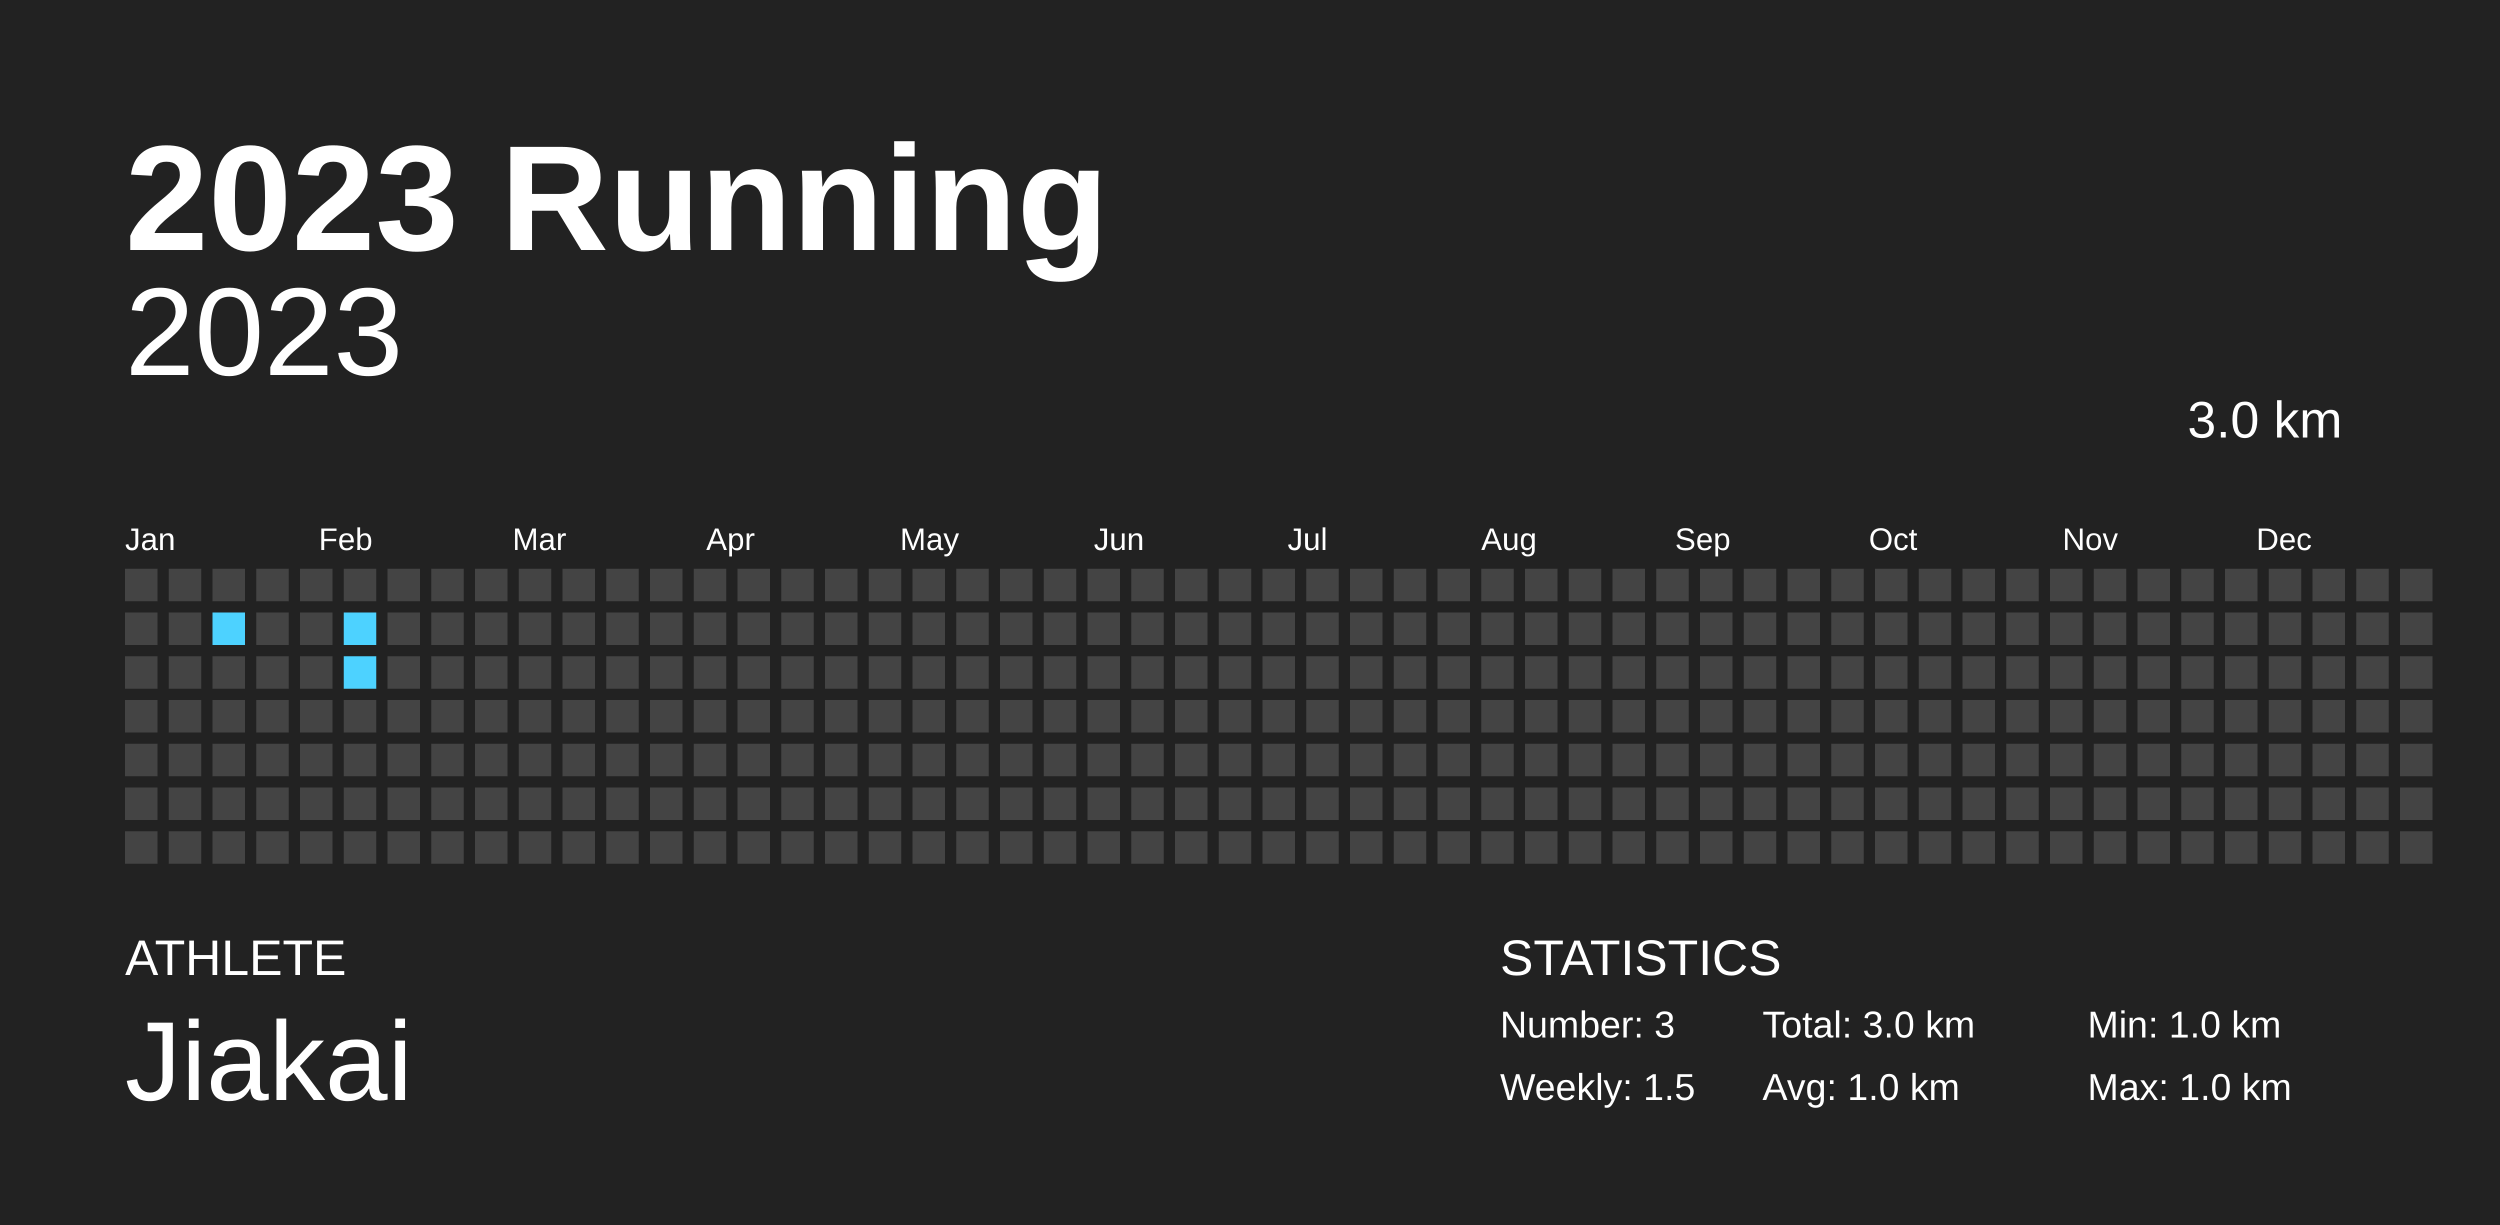
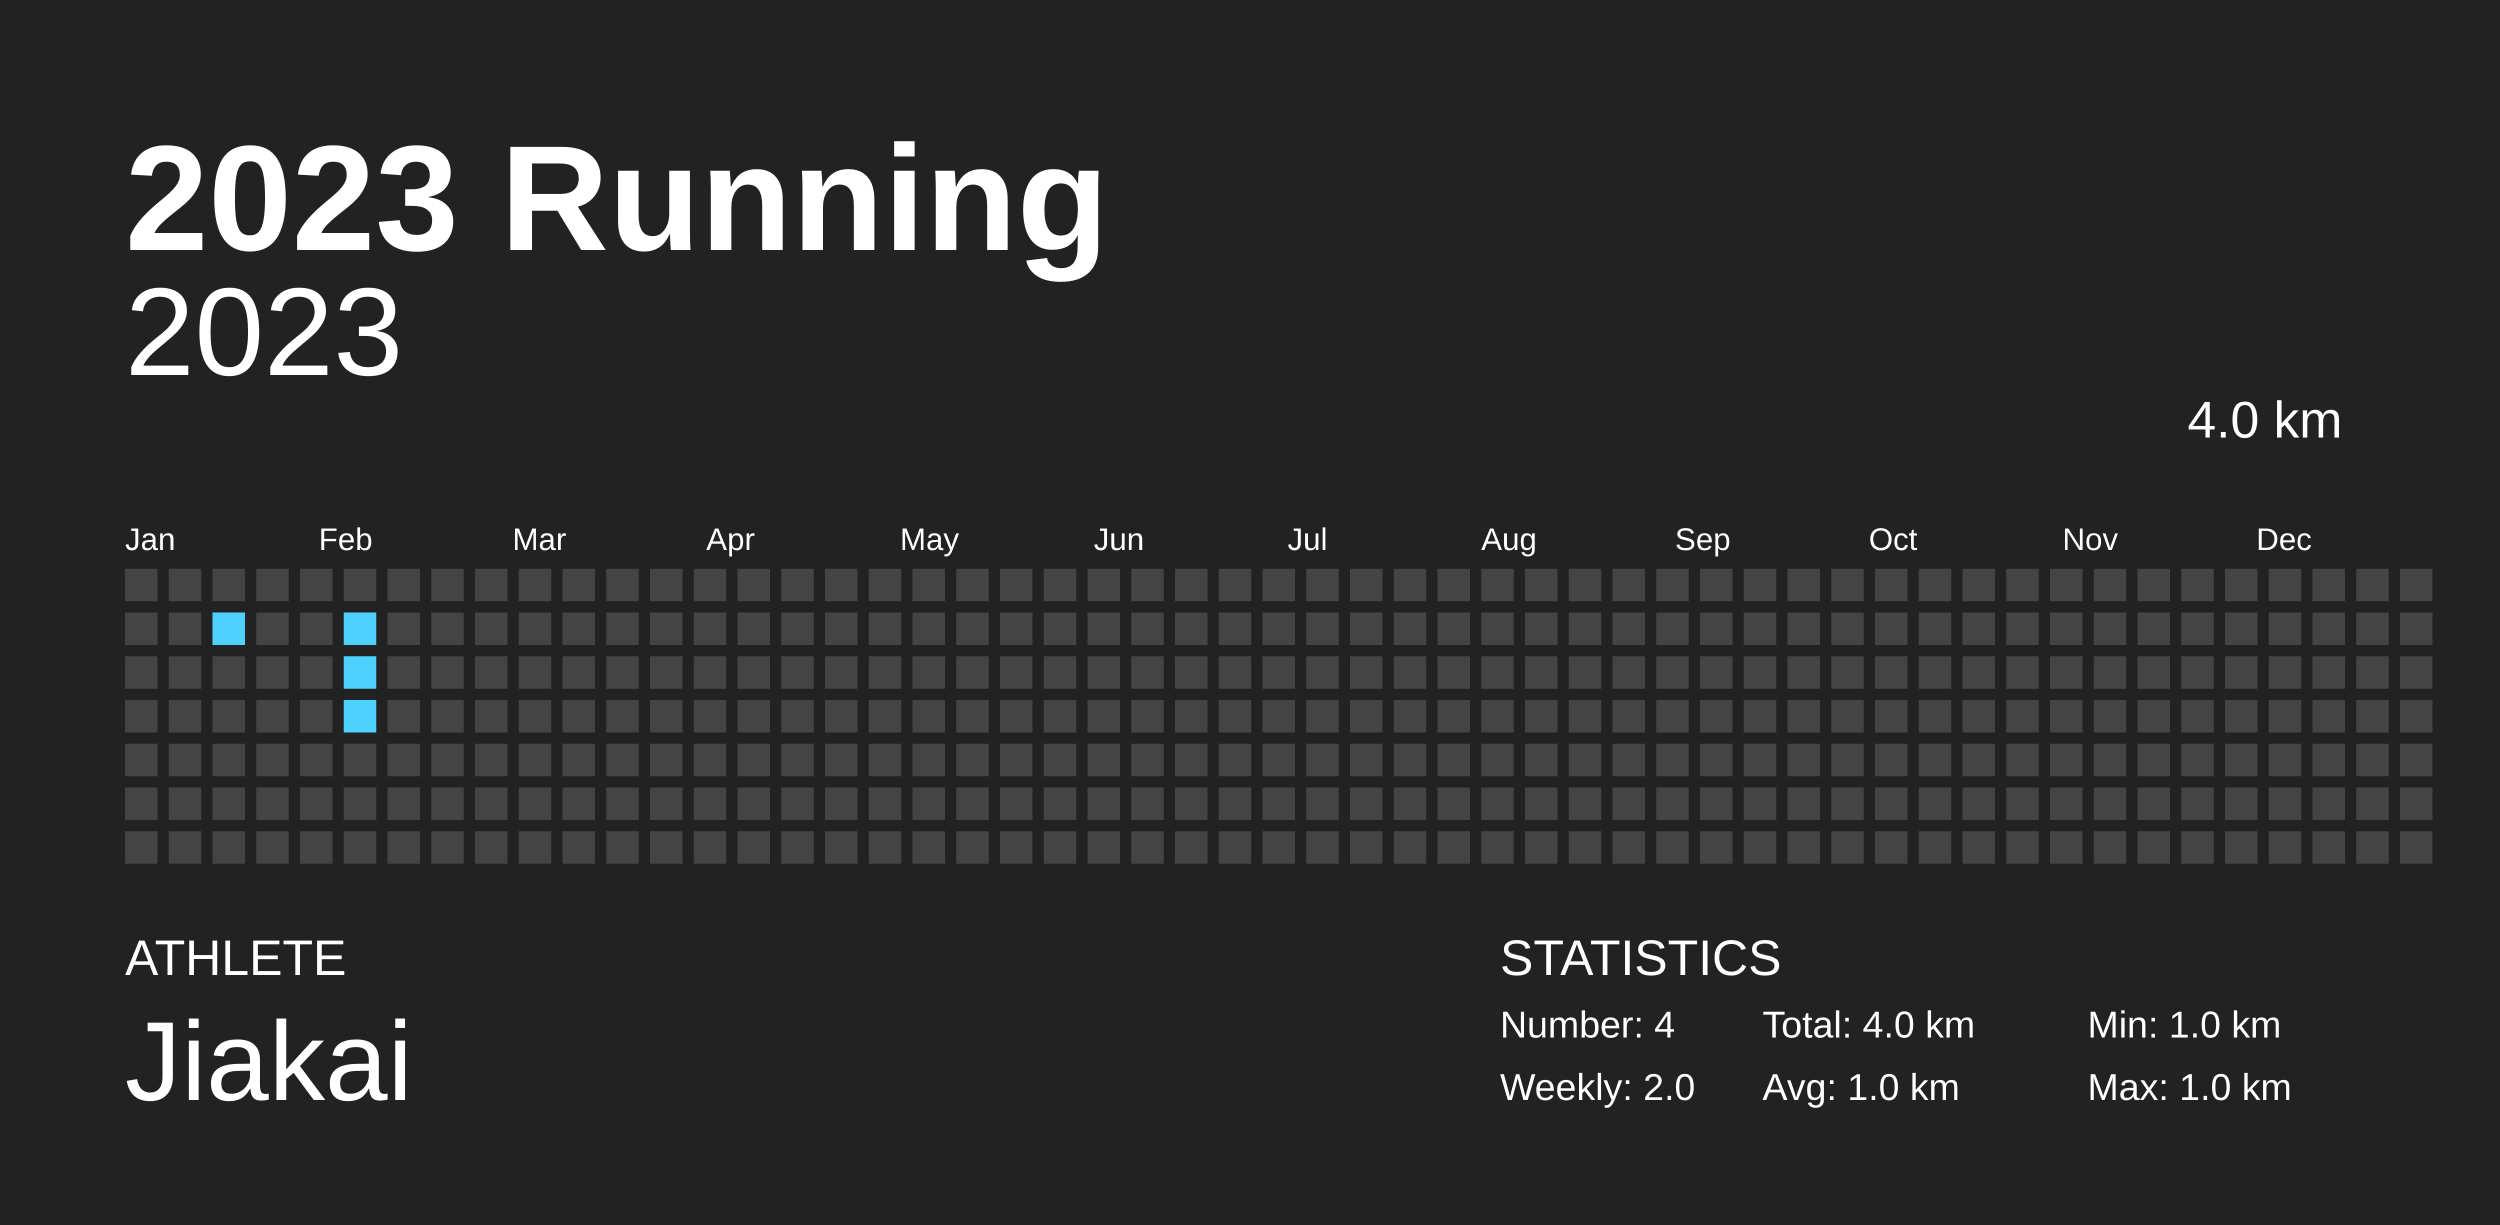
<svg xmlns="http://www.w3.org/2000/svg" baseProfile="full" height="98mm" version="1.1" viewBox="0,0,200,98" width="200mm">
  <defs />
  <rect fill="#222222" height="98" width="200" x="0" y="0" />
  <text fill="#FFFFFF" style="font-size:12px; font-family:Arial; font-weight:bold;" x="10" y="20">2023 Running</text>
  <text fill="#FFFFFF" style="font-size:4px; font-family:Arial" x="10" y="78">ATHLETE</text>
  <text fill="#FFFFFF" style="font-size:9px; font-family:Arial" x="10" y="88">Jiakai</text>
  <text fill="#FFFFFF" style="font-size:4px; font-family:Arial" x="120" y="78">STATISTICS</text>
-   <text fill="#FFFFFF" style="font-size:3px; font-family:Arial" x="120" y="83">Number: 3</text>
-   <text fill="#FFFFFF" style="font-size:3px; font-family:Arial" x="120" y="88">Weekly: 1.5</text>
-   <text fill="#FFFFFF" style="font-size:3px; font-family:Arial" x="141" y="83">Total: 3.0 km</text>
+   <text fill="#FFFFFF" style="font-size:3px; font-family:Arial" x="120" y="83">Number: 4</text>
+   <text fill="#FFFFFF" style="font-size:3px; font-family:Arial" x="120" y="88">Weekly: 2.0</text>
+   <text fill="#FFFFFF" style="font-size:3px; font-family:Arial" x="141" y="83">Total: 4.0 km</text>
  <text fill="#FFFFFF" style="font-size:3px; font-family:Arial" x="141" y="88">Avg: 1.0 km</text>
  <text fill="#FFFFFF" style="font-size:3px; font-family:Arial" x="167" y="83">Min: 1.0 km</text>
  <text fill="#FFFFFF" style="font-size:3px; font-family:Arial" x="167" y="88">Max: 1.0 km</text>
  <text alignment-baseline="hanging" fill="#FFFFFF" style="font-size:10.0px; font-family:Arial;" x="10" y="30">2023</text>
-   <text alignment-baseline="hanging" fill="#FFFFFF" style="font-size:4.125px; font-family:Arial;" x="175" y="35">3.0 km</text>
+   <text alignment-baseline="hanging" fill="#FFFFFF" style="font-size:4.125px; font-family:Arial;" x="175" y="35">4.0 km</text>
  <text fill="#FFFFFF" style="font-size:2.5px; font-family:Arial" x="10.0" y="44">Jan</text>
  <text fill="#FFFFFF" style="font-size:2.5px; font-family:Arial" x="25.5" y="44">Feb</text>
  <text fill="#FFFFFF" style="font-size:2.5px; font-family:Arial" x="41.0" y="44">Mar</text>
  <text fill="#FFFFFF" style="font-size:2.5px; font-family:Arial" x="56.5" y="44">Apr</text>
  <text fill="#FFFFFF" style="font-size:2.5px; font-family:Arial" x="72.0" y="44">May</text>
  <text fill="#FFFFFF" style="font-size:2.5px; font-family:Arial" x="87.5" y="44">Jun</text>
  <text fill="#FFFFFF" style="font-size:2.5px; font-family:Arial" x="103.0" y="44">Jul</text>
  <text fill="#FFFFFF" style="font-size:2.5px; font-family:Arial" x="118.5" y="44">Aug</text>
  <text fill="#FFFFFF" style="font-size:2.5px; font-family:Arial" x="134.0" y="44">Sep</text>
  <text fill="#FFFFFF" style="font-size:2.5px; font-family:Arial" x="149.5" y="44">Oct</text>
  <text fill="#FFFFFF" style="font-size:2.5px; font-family:Arial" x="165.0" y="44">Nov</text>
  <text fill="#FFFFFF" style="font-size:2.5px; font-family:Arial" x="180.5" y="44">Dec</text>
  <rect fill="#444444" height="2.6" width="2.6" x="10.0" y="45.5" />
  <rect fill="#444444" height="2.6" width="2.6" x="10.0" y="49.0" />
  <rect fill="#444444" height="2.6" width="2.6" x="10.0" y="52.5" />
  <rect fill="#444444" height="2.6" width="2.6" x="10.0" y="56.0" />
  <rect fill="#444444" height="2.6" width="2.6" x="10.0" y="59.5" />
  <rect fill="#444444" height="2.6" width="2.6" x="10.0" y="63.0" />
  <rect fill="#444444" height="2.6" width="2.6" x="10.0" y="66.5" />
  <rect fill="#444444" height="2.6" width="2.6" x="13.5" y="45.5" />
  <rect fill="#444444" height="2.6" width="2.6" x="13.5" y="49.0" />
  <rect fill="#444444" height="2.6" width="2.6" x="13.5" y="52.5" />
  <rect fill="#444444" height="2.6" width="2.6" x="13.5" y="56.0" />
  <rect fill="#444444" height="2.6" width="2.6" x="13.5" y="59.5" />
  <rect fill="#444444" height="2.6" width="2.6" x="13.5" y="63.0" />
  <rect fill="#444444" height="2.6" width="2.6" x="13.5" y="66.5" />
  <rect fill="#444444" height="2.6" width="2.6" x="17.0" y="45.5" />
  <rect fill="#4DD2FF" height="2.6" width="2.6" x="17.0" y="49.0" />
  <rect fill="#444444" height="2.6" width="2.6" x="17.0" y="52.5" />
  <rect fill="#444444" height="2.6" width="2.6" x="17.0" y="56.0" />
  <rect fill="#444444" height="2.6" width="2.6" x="17.0" y="59.5" />
  <rect fill="#444444" height="2.6" width="2.6" x="17.0" y="63.0" />
  <rect fill="#444444" height="2.6" width="2.6" x="17.0" y="66.5" />
  <rect fill="#444444" height="2.6" width="2.6" x="20.5" y="45.5" />
  <rect fill="#444444" height="2.6" width="2.6" x="20.5" y="49.0" />
  <rect fill="#444444" height="2.6" width="2.6" x="20.5" y="52.5" />
  <rect fill="#444444" height="2.6" width="2.6" x="20.5" y="56.0" />
  <rect fill="#444444" height="2.6" width="2.6" x="20.5" y="59.5" />
  <rect fill="#444444" height="2.6" width="2.6" x="20.5" y="63.0" />
  <rect fill="#444444" height="2.6" width="2.6" x="20.5" y="66.5" />
  <rect fill="#444444" height="2.6" width="2.6" x="24.0" y="45.5" />
  <rect fill="#444444" height="2.6" width="2.6" x="24.0" y="49.0" />
  <rect fill="#444444" height="2.6" width="2.6" x="24.0" y="52.5" />
  <rect fill="#444444" height="2.6" width="2.6" x="24.0" y="56.0" />
  <rect fill="#444444" height="2.6" width="2.6" x="24.0" y="59.5" />
  <rect fill="#444444" height="2.6" width="2.6" x="24.0" y="63.0" />
  <rect fill="#444444" height="2.6" width="2.6" x="24.0" y="66.5" />
  <rect fill="#444444" height="2.6" width="2.6" x="27.5" y="45.5" />
  <rect fill="#4DD2FF" height="2.6" width="2.6" x="27.5" y="49.0" />
  <rect fill="#4DD2FF" height="2.6" width="2.6" x="27.5" y="52.5" />
-   <rect fill="#444444" height="2.6" width="2.6" x="27.5" y="56.0" />
+   <rect fill="#4DD2FF" height="2.6" width="2.6" x="27.5" y="56.0" />
  <rect fill="#444444" height="2.6" width="2.6" x="27.5" y="59.5" />
  <rect fill="#444444" height="2.6" width="2.6" x="27.5" y="63.0" />
  <rect fill="#444444" height="2.6" width="2.6" x="27.5" y="66.5" />
  <rect fill="#444444" height="2.6" width="2.6" x="31.0" y="45.5" />
  <rect fill="#444444" height="2.6" width="2.6" x="31.0" y="49.0" />
  <rect fill="#444444" height="2.6" width="2.6" x="31.0" y="52.5" />
  <rect fill="#444444" height="2.6" width="2.6" x="31.0" y="56.0" />
  <rect fill="#444444" height="2.6" width="2.6" x="31.0" y="59.5" />
  <rect fill="#444444" height="2.6" width="2.6" x="31.0" y="63.0" />
  <rect fill="#444444" height="2.6" width="2.6" x="31.0" y="66.5" />
  <rect fill="#444444" height="2.6" width="2.6" x="34.5" y="45.5" />
  <rect fill="#444444" height="2.6" width="2.6" x="34.5" y="49.0" />
  <rect fill="#444444" height="2.6" width="2.6" x="34.5" y="52.5" />
  <rect fill="#444444" height="2.6" width="2.6" x="34.5" y="56.0" />
  <rect fill="#444444" height="2.6" width="2.6" x="34.5" y="59.5" />
  <rect fill="#444444" height="2.6" width="2.6" x="34.5" y="63.0" />
  <rect fill="#444444" height="2.6" width="2.6" x="34.5" y="66.5" />
  <rect fill="#444444" height="2.6" width="2.6" x="38.0" y="45.5" />
  <rect fill="#444444" height="2.6" width="2.6" x="38.0" y="49.0" />
  <rect fill="#444444" height="2.6" width="2.6" x="38.0" y="52.5" />
  <rect fill="#444444" height="2.6" width="2.6" x="38.0" y="56.0" />
  <rect fill="#444444" height="2.6" width="2.6" x="38.0" y="59.5" />
  <rect fill="#444444" height="2.6" width="2.6" x="38.0" y="63.0" />
  <rect fill="#444444" height="2.6" width="2.6" x="38.0" y="66.5" />
  <rect fill="#444444" height="2.6" width="2.6" x="41.5" y="45.5" />
  <rect fill="#444444" height="2.6" width="2.6" x="41.5" y="49.0" />
  <rect fill="#444444" height="2.6" width="2.6" x="41.5" y="52.5" />
  <rect fill="#444444" height="2.6" width="2.6" x="41.5" y="56.0" />
  <rect fill="#444444" height="2.6" width="2.6" x="41.5" y="59.5" />
  <rect fill="#444444" height="2.6" width="2.6" x="41.5" y="63.0" />
  <rect fill="#444444" height="2.6" width="2.6" x="41.5" y="66.5" />
  <rect fill="#444444" height="2.6" width="2.6" x="45.0" y="45.5" />
  <rect fill="#444444" height="2.6" width="2.6" x="45.0" y="49.0" />
  <rect fill="#444444" height="2.6" width="2.6" x="45.0" y="52.5" />
  <rect fill="#444444" height="2.6" width="2.6" x="45.0" y="56.0" />
  <rect fill="#444444" height="2.6" width="2.6" x="45.0" y="59.5" />
  <rect fill="#444444" height="2.6" width="2.6" x="45.0" y="63.0" />
  <rect fill="#444444" height="2.6" width="2.6" x="45.0" y="66.5" />
  <rect fill="#444444" height="2.6" width="2.6" x="48.5" y="45.5" />
  <rect fill="#444444" height="2.6" width="2.6" x="48.5" y="49.0" />
  <rect fill="#444444" height="2.6" width="2.6" x="48.5" y="52.5" />
  <rect fill="#444444" height="2.6" width="2.6" x="48.5" y="56.0" />
  <rect fill="#444444" height="2.6" width="2.6" x="48.5" y="59.5" />
  <rect fill="#444444" height="2.6" width="2.6" x="48.5" y="63.0" />
  <rect fill="#444444" height="2.6" width="2.6" x="48.5" y="66.5" />
  <rect fill="#444444" height="2.6" width="2.6" x="52.0" y="45.5" />
  <rect fill="#444444" height="2.6" width="2.6" x="52.0" y="49.0" />
  <rect fill="#444444" height="2.6" width="2.6" x="52.0" y="52.5" />
  <rect fill="#444444" height="2.6" width="2.6" x="52.0" y="56.0" />
  <rect fill="#444444" height="2.6" width="2.6" x="52.0" y="59.5" />
  <rect fill="#444444" height="2.6" width="2.6" x="52.0" y="63.0" />
  <rect fill="#444444" height="2.6" width="2.6" x="52.0" y="66.5" />
  <rect fill="#444444" height="2.6" width="2.6" x="55.5" y="45.5" />
  <rect fill="#444444" height="2.6" width="2.6" x="55.5" y="49.0" />
  <rect fill="#444444" height="2.6" width="2.6" x="55.5" y="52.5" />
  <rect fill="#444444" height="2.6" width="2.6" x="55.5" y="56.0" />
  <rect fill="#444444" height="2.6" width="2.6" x="55.5" y="59.5" />
  <rect fill="#444444" height="2.6" width="2.6" x="55.5" y="63.0" />
  <rect fill="#444444" height="2.6" width="2.6" x="55.5" y="66.5" />
  <rect fill="#444444" height="2.6" width="2.6" x="59.0" y="45.5" />
  <rect fill="#444444" height="2.6" width="2.6" x="59.0" y="49.0" />
  <rect fill="#444444" height="2.6" width="2.6" x="59.0" y="52.5" />
  <rect fill="#444444" height="2.6" width="2.6" x="59.0" y="56.0" />
  <rect fill="#444444" height="2.6" width="2.6" x="59.0" y="59.5" />
  <rect fill="#444444" height="2.6" width="2.6" x="59.0" y="63.0" />
  <rect fill="#444444" height="2.6" width="2.6" x="59.0" y="66.5" />
  <rect fill="#444444" height="2.6" width="2.6" x="62.5" y="45.5" />
  <rect fill="#444444" height="2.6" width="2.6" x="62.5" y="49.0" />
  <rect fill="#444444" height="2.6" width="2.6" x="62.5" y="52.5" />
  <rect fill="#444444" height="2.6" width="2.6" x="62.5" y="56.0" />
  <rect fill="#444444" height="2.6" width="2.6" x="62.5" y="59.5" />
  <rect fill="#444444" height="2.6" width="2.6" x="62.5" y="63.0" />
  <rect fill="#444444" height="2.6" width="2.6" x="62.5" y="66.5" />
  <rect fill="#444444" height="2.6" width="2.6" x="66.0" y="45.5" />
  <rect fill="#444444" height="2.6" width="2.6" x="66.0" y="49.0" />
  <rect fill="#444444" height="2.6" width="2.6" x="66.0" y="52.5" />
  <rect fill="#444444" height="2.6" width="2.6" x="66.0" y="56.0" />
  <rect fill="#444444" height="2.6" width="2.6" x="66.0" y="59.5" />
  <rect fill="#444444" height="2.6" width="2.6" x="66.0" y="63.0" />
  <rect fill="#444444" height="2.6" width="2.6" x="66.0" y="66.5" />
  <rect fill="#444444" height="2.6" width="2.6" x="69.5" y="45.5" />
  <rect fill="#444444" height="2.6" width="2.6" x="69.5" y="49.0" />
  <rect fill="#444444" height="2.6" width="2.6" x="69.5" y="52.5" />
  <rect fill="#444444" height="2.6" width="2.6" x="69.5" y="56.0" />
  <rect fill="#444444" height="2.6" width="2.6" x="69.5" y="59.5" />
  <rect fill="#444444" height="2.6" width="2.6" x="69.5" y="63.0" />
  <rect fill="#444444" height="2.6" width="2.6" x="69.5" y="66.5" />
  <rect fill="#444444" height="2.6" width="2.6" x="73.0" y="45.5" />
  <rect fill="#444444" height="2.6" width="2.6" x="73.0" y="49.0" />
  <rect fill="#444444" height="2.6" width="2.6" x="73.0" y="52.5" />
  <rect fill="#444444" height="2.6" width="2.6" x="73.0" y="56.0" />
  <rect fill="#444444" height="2.6" width="2.6" x="73.0" y="59.5" />
  <rect fill="#444444" height="2.6" width="2.6" x="73.0" y="63.0" />
  <rect fill="#444444" height="2.6" width="2.6" x="73.0" y="66.5" />
  <rect fill="#444444" height="2.6" width="2.6" x="76.5" y="45.5" />
  <rect fill="#444444" height="2.6" width="2.6" x="76.5" y="49.0" />
  <rect fill="#444444" height="2.6" width="2.6" x="76.5" y="52.5" />
  <rect fill="#444444" height="2.6" width="2.6" x="76.5" y="56.0" />
  <rect fill="#444444" height="2.6" width="2.6" x="76.5" y="59.5" />
  <rect fill="#444444" height="2.6" width="2.6" x="76.5" y="63.0" />
  <rect fill="#444444" height="2.6" width="2.6" x="76.5" y="66.5" />
  <rect fill="#444444" height="2.6" width="2.6" x="80.0" y="45.5" />
  <rect fill="#444444" height="2.6" width="2.6" x="80.0" y="49.0" />
  <rect fill="#444444" height="2.6" width="2.6" x="80.0" y="52.5" />
  <rect fill="#444444" height="2.6" width="2.6" x="80.0" y="56.0" />
  <rect fill="#444444" height="2.6" width="2.6" x="80.0" y="59.5" />
  <rect fill="#444444" height="2.6" width="2.6" x="80.0" y="63.0" />
  <rect fill="#444444" height="2.6" width="2.6" x="80.0" y="66.5" />
  <rect fill="#444444" height="2.6" width="2.6" x="83.5" y="45.5" />
  <rect fill="#444444" height="2.6" width="2.6" x="83.5" y="49.0" />
  <rect fill="#444444" height="2.6" width="2.6" x="83.5" y="52.5" />
  <rect fill="#444444" height="2.6" width="2.6" x="83.5" y="56.0" />
  <rect fill="#444444" height="2.6" width="2.6" x="83.5" y="59.5" />
  <rect fill="#444444" height="2.6" width="2.6" x="83.5" y="63.0" />
  <rect fill="#444444" height="2.6" width="2.6" x="83.5" y="66.5" />
  <rect fill="#444444" height="2.6" width="2.6" x="87.0" y="45.5" />
  <rect fill="#444444" height="2.6" width="2.6" x="87.0" y="49.0" />
  <rect fill="#444444" height="2.6" width="2.6" x="87.0" y="52.5" />
  <rect fill="#444444" height="2.6" width="2.6" x="87.0" y="56.0" />
  <rect fill="#444444" height="2.6" width="2.6" x="87.0" y="59.5" />
  <rect fill="#444444" height="2.6" width="2.6" x="87.0" y="63.0" />
  <rect fill="#444444" height="2.6" width="2.6" x="87.0" y="66.5" />
  <rect fill="#444444" height="2.6" width="2.6" x="90.5" y="45.5" />
  <rect fill="#444444" height="2.6" width="2.6" x="90.5" y="49.0" />
  <rect fill="#444444" height="2.6" width="2.6" x="90.5" y="52.5" />
  <rect fill="#444444" height="2.6" width="2.6" x="90.5" y="56.0" />
  <rect fill="#444444" height="2.6" width="2.6" x="90.5" y="59.5" />
  <rect fill="#444444" height="2.6" width="2.6" x="90.5" y="63.0" />
  <rect fill="#444444" height="2.6" width="2.6" x="90.5" y="66.5" />
  <rect fill="#444444" height="2.6" width="2.6" x="94.0" y="45.5" />
  <rect fill="#444444" height="2.6" width="2.6" x="94.0" y="49.0" />
  <rect fill="#444444" height="2.6" width="2.6" x="94.0" y="52.5" />
  <rect fill="#444444" height="2.6" width="2.6" x="94.0" y="56.0" />
  <rect fill="#444444" height="2.6" width="2.6" x="94.0" y="59.5" />
  <rect fill="#444444" height="2.6" width="2.6" x="94.0" y="63.0" />
  <rect fill="#444444" height="2.6" width="2.6" x="94.0" y="66.5" />
  <rect fill="#444444" height="2.6" width="2.6" x="97.5" y="45.5" />
  <rect fill="#444444" height="2.6" width="2.6" x="97.5" y="49.0" />
  <rect fill="#444444" height="2.6" width="2.6" x="97.5" y="52.5" />
  <rect fill="#444444" height="2.6" width="2.6" x="97.5" y="56.0" />
  <rect fill="#444444" height="2.6" width="2.6" x="97.5" y="59.5" />
  <rect fill="#444444" height="2.6" width="2.6" x="97.5" y="63.0" />
  <rect fill="#444444" height="2.6" width="2.6" x="97.5" y="66.5" />
  <rect fill="#444444" height="2.6" width="2.6" x="101.0" y="45.5" />
  <rect fill="#444444" height="2.6" width="2.6" x="101.0" y="49.0" />
  <rect fill="#444444" height="2.6" width="2.6" x="101.0" y="52.5" />
  <rect fill="#444444" height="2.6" width="2.6" x="101.0" y="56.0" />
  <rect fill="#444444" height="2.6" width="2.6" x="101.0" y="59.5" />
  <rect fill="#444444" height="2.6" width="2.6" x="101.0" y="63.0" />
  <rect fill="#444444" height="2.6" width="2.6" x="101.0" y="66.5" />
  <rect fill="#444444" height="2.6" width="2.6" x="104.5" y="45.5" />
  <rect fill="#444444" height="2.6" width="2.6" x="104.5" y="49.0" />
  <rect fill="#444444" height="2.6" width="2.6" x="104.5" y="52.5" />
  <rect fill="#444444" height="2.6" width="2.6" x="104.5" y="56.0" />
  <rect fill="#444444" height="2.6" width="2.6" x="104.5" y="59.5" />
  <rect fill="#444444" height="2.6" width="2.6" x="104.5" y="63.0" />
  <rect fill="#444444" height="2.6" width="2.6" x="104.5" y="66.5" />
  <rect fill="#444444" height="2.6" width="2.6" x="108.0" y="45.5" />
  <rect fill="#444444" height="2.6" width="2.6" x="108.0" y="49.0" />
  <rect fill="#444444" height="2.6" width="2.6" x="108.0" y="52.5" />
  <rect fill="#444444" height="2.6" width="2.6" x="108.0" y="56.0" />
  <rect fill="#444444" height="2.6" width="2.6" x="108.0" y="59.5" />
  <rect fill="#444444" height="2.6" width="2.6" x="108.0" y="63.0" />
  <rect fill="#444444" height="2.6" width="2.6" x="108.0" y="66.5" />
  <rect fill="#444444" height="2.6" width="2.6" x="111.5" y="45.5" />
  <rect fill="#444444" height="2.6" width="2.6" x="111.5" y="49.0" />
  <rect fill="#444444" height="2.6" width="2.6" x="111.5" y="52.5" />
  <rect fill="#444444" height="2.6" width="2.6" x="111.5" y="56.0" />
  <rect fill="#444444" height="2.6" width="2.6" x="111.5" y="59.5" />
  <rect fill="#444444" height="2.6" width="2.6" x="111.5" y="63.0" />
  <rect fill="#444444" height="2.6" width="2.6" x="111.5" y="66.5" />
  <rect fill="#444444" height="2.6" width="2.6" x="115.0" y="45.5" />
  <rect fill="#444444" height="2.6" width="2.6" x="115.0" y="49.0" />
  <rect fill="#444444" height="2.6" width="2.6" x="115.0" y="52.5" />
  <rect fill="#444444" height="2.6" width="2.6" x="115.0" y="56.0" />
  <rect fill="#444444" height="2.6" width="2.6" x="115.0" y="59.5" />
  <rect fill="#444444" height="2.6" width="2.6" x="115.0" y="63.0" />
  <rect fill="#444444" height="2.6" width="2.6" x="115.0" y="66.5" />
  <rect fill="#444444" height="2.6" width="2.6" x="118.5" y="45.5" />
  <rect fill="#444444" height="2.6" width="2.6" x="118.5" y="49.0" />
  <rect fill="#444444" height="2.6" width="2.6" x="118.5" y="52.5" />
  <rect fill="#444444" height="2.6" width="2.6" x="118.5" y="56.0" />
  <rect fill="#444444" height="2.6" width="2.6" x="118.5" y="59.5" />
  <rect fill="#444444" height="2.6" width="2.6" x="118.5" y="63.0" />
  <rect fill="#444444" height="2.6" width="2.6" x="118.5" y="66.5" />
  <rect fill="#444444" height="2.6" width="2.6" x="122.0" y="45.5" />
  <rect fill="#444444" height="2.6" width="2.6" x="122.0" y="49.0" />
  <rect fill="#444444" height="2.6" width="2.6" x="122.0" y="52.5" />
  <rect fill="#444444" height="2.6" width="2.6" x="122.0" y="56.0" />
  <rect fill="#444444" height="2.6" width="2.6" x="122.0" y="59.5" />
  <rect fill="#444444" height="2.6" width="2.6" x="122.0" y="63.0" />
  <rect fill="#444444" height="2.6" width="2.6" x="122.0" y="66.5" />
  <rect fill="#444444" height="2.6" width="2.6" x="125.5" y="45.5" />
  <rect fill="#444444" height="2.6" width="2.6" x="125.5" y="49.0" />
  <rect fill="#444444" height="2.6" width="2.6" x="125.5" y="52.5" />
  <rect fill="#444444" height="2.6" width="2.6" x="125.5" y="56.0" />
  <rect fill="#444444" height="2.6" width="2.6" x="125.5" y="59.5" />
  <rect fill="#444444" height="2.6" width="2.6" x="125.5" y="63.0" />
  <rect fill="#444444" height="2.6" width="2.6" x="125.5" y="66.5" />
  <rect fill="#444444" height="2.6" width="2.6" x="129.0" y="45.5" />
  <rect fill="#444444" height="2.6" width="2.6" x="129.0" y="49.0" />
  <rect fill="#444444" height="2.6" width="2.6" x="129.0" y="52.5" />
  <rect fill="#444444" height="2.6" width="2.6" x="129.0" y="56.0" />
  <rect fill="#444444" height="2.6" width="2.6" x="129.0" y="59.5" />
  <rect fill="#444444" height="2.6" width="2.6" x="129.0" y="63.0" />
  <rect fill="#444444" height="2.6" width="2.6" x="129.0" y="66.5" />
  <rect fill="#444444" height="2.6" width="2.6" x="132.5" y="45.5" />
  <rect fill="#444444" height="2.6" width="2.6" x="132.5" y="49.0" />
  <rect fill="#444444" height="2.6" width="2.6" x="132.5" y="52.5" />
  <rect fill="#444444" height="2.6" width="2.6" x="132.5" y="56.0" />
  <rect fill="#444444" height="2.6" width="2.6" x="132.5" y="59.5" />
  <rect fill="#444444" height="2.6" width="2.6" x="132.5" y="63.0" />
  <rect fill="#444444" height="2.6" width="2.6" x="132.5" y="66.5" />
  <rect fill="#444444" height="2.6" width="2.6" x="136.0" y="45.5" />
  <rect fill="#444444" height="2.6" width="2.6" x="136.0" y="49.0" />
  <rect fill="#444444" height="2.6" width="2.6" x="136.0" y="52.5" />
  <rect fill="#444444" height="2.6" width="2.6" x="136.0" y="56.0" />
  <rect fill="#444444" height="2.6" width="2.6" x="136.0" y="59.5" />
  <rect fill="#444444" height="2.6" width="2.6" x="136.0" y="63.0" />
  <rect fill="#444444" height="2.6" width="2.6" x="136.0" y="66.5" />
  <rect fill="#444444" height="2.6" width="2.6" x="139.5" y="45.5" />
  <rect fill="#444444" height="2.6" width="2.6" x="139.5" y="49.0" />
  <rect fill="#444444" height="2.6" width="2.6" x="139.5" y="52.5" />
  <rect fill="#444444" height="2.6" width="2.6" x="139.5" y="56.0" />
  <rect fill="#444444" height="2.6" width="2.6" x="139.5" y="59.5" />
  <rect fill="#444444" height="2.6" width="2.6" x="139.5" y="63.0" />
  <rect fill="#444444" height="2.6" width="2.6" x="139.5" y="66.5" />
  <rect fill="#444444" height="2.6" width="2.6" x="143.0" y="45.5" />
  <rect fill="#444444" height="2.6" width="2.6" x="143.0" y="49.0" />
  <rect fill="#444444" height="2.6" width="2.6" x="143.0" y="52.5" />
  <rect fill="#444444" height="2.6" width="2.6" x="143.0" y="56.0" />
  <rect fill="#444444" height="2.6" width="2.6" x="143.0" y="59.5" />
  <rect fill="#444444" height="2.6" width="2.6" x="143.0" y="63.0" />
  <rect fill="#444444" height="2.6" width="2.6" x="143.0" y="66.5" />
  <rect fill="#444444" height="2.6" width="2.6" x="146.5" y="45.5" />
  <rect fill="#444444" height="2.6" width="2.6" x="146.5" y="49.0" />
  <rect fill="#444444" height="2.6" width="2.6" x="146.5" y="52.5" />
  <rect fill="#444444" height="2.6" width="2.6" x="146.5" y="56.0" />
  <rect fill="#444444" height="2.6" width="2.6" x="146.5" y="59.5" />
  <rect fill="#444444" height="2.6" width="2.6" x="146.5" y="63.0" />
  <rect fill="#444444" height="2.6" width="2.6" x="146.5" y="66.5" />
  <rect fill="#444444" height="2.6" width="2.6" x="150.0" y="45.5" />
  <rect fill="#444444" height="2.6" width="2.6" x="150.0" y="49.0" />
  <rect fill="#444444" height="2.6" width="2.6" x="150.0" y="52.5" />
  <rect fill="#444444" height="2.6" width="2.6" x="150.0" y="56.0" />
  <rect fill="#444444" height="2.6" width="2.6" x="150.0" y="59.5" />
  <rect fill="#444444" height="2.6" width="2.6" x="150.0" y="63.0" />
  <rect fill="#444444" height="2.6" width="2.6" x="150.0" y="66.5" />
  <rect fill="#444444" height="2.6" width="2.6" x="153.5" y="45.5" />
  <rect fill="#444444" height="2.6" width="2.6" x="153.5" y="49.0" />
  <rect fill="#444444" height="2.6" width="2.6" x="153.5" y="52.5" />
  <rect fill="#444444" height="2.6" width="2.6" x="153.5" y="56.0" />
  <rect fill="#444444" height="2.6" width="2.6" x="153.5" y="59.5" />
  <rect fill="#444444" height="2.6" width="2.6" x="153.5" y="63.0" />
  <rect fill="#444444" height="2.6" width="2.6" x="153.5" y="66.5" />
  <rect fill="#444444" height="2.6" width="2.6" x="157.0" y="45.5" />
  <rect fill="#444444" height="2.6" width="2.6" x="157.0" y="49.0" />
  <rect fill="#444444" height="2.6" width="2.6" x="157.0" y="52.5" />
  <rect fill="#444444" height="2.6" width="2.6" x="157.0" y="56.0" />
  <rect fill="#444444" height="2.6" width="2.6" x="157.0" y="59.5" />
  <rect fill="#444444" height="2.6" width="2.6" x="157.0" y="63.0" />
  <rect fill="#444444" height="2.6" width="2.6" x="157.0" y="66.5" />
  <rect fill="#444444" height="2.6" width="2.6" x="160.5" y="45.5" />
  <rect fill="#444444" height="2.6" width="2.6" x="160.5" y="49.0" />
  <rect fill="#444444" height="2.6" width="2.6" x="160.5" y="52.5" />
  <rect fill="#444444" height="2.6" width="2.6" x="160.5" y="56.0" />
  <rect fill="#444444" height="2.6" width="2.6" x="160.5" y="59.5" />
  <rect fill="#444444" height="2.6" width="2.6" x="160.5" y="63.0" />
  <rect fill="#444444" height="2.6" width="2.6" x="160.5" y="66.5" />
  <rect fill="#444444" height="2.6" width="2.6" x="164.0" y="45.5" />
  <rect fill="#444444" height="2.6" width="2.6" x="164.0" y="49.0" />
  <rect fill="#444444" height="2.6" width="2.6" x="164.0" y="52.5" />
  <rect fill="#444444" height="2.6" width="2.6" x="164.0" y="56.0" />
  <rect fill="#444444" height="2.6" width="2.6" x="164.0" y="59.5" />
  <rect fill="#444444" height="2.6" width="2.6" x="164.0" y="63.0" />
  <rect fill="#444444" height="2.6" width="2.6" x="164.0" y="66.5" />
  <rect fill="#444444" height="2.6" width="2.6" x="167.5" y="45.5" />
  <rect fill="#444444" height="2.6" width="2.6" x="167.5" y="49.0" />
  <rect fill="#444444" height="2.6" width="2.6" x="167.5" y="52.5" />
  <rect fill="#444444" height="2.6" width="2.6" x="167.5" y="56.0" />
  <rect fill="#444444" height="2.6" width="2.6" x="167.5" y="59.5" />
  <rect fill="#444444" height="2.6" width="2.6" x="167.5" y="63.0" />
  <rect fill="#444444" height="2.6" width="2.6" x="167.5" y="66.5" />
  <rect fill="#444444" height="2.6" width="2.6" x="171.0" y="45.5" />
  <rect fill="#444444" height="2.6" width="2.6" x="171.0" y="49.0" />
  <rect fill="#444444" height="2.6" width="2.6" x="171.0" y="52.5" />
  <rect fill="#444444" height="2.6" width="2.6" x="171.0" y="56.0" />
  <rect fill="#444444" height="2.6" width="2.6" x="171.0" y="59.5" />
  <rect fill="#444444" height="2.6" width="2.6" x="171.0" y="63.0" />
  <rect fill="#444444" height="2.6" width="2.6" x="171.0" y="66.5" />
  <rect fill="#444444" height="2.6" width="2.6" x="174.5" y="45.5" />
  <rect fill="#444444" height="2.6" width="2.6" x="174.5" y="49.0" />
  <rect fill="#444444" height="2.6" width="2.6" x="174.5" y="52.5" />
  <rect fill="#444444" height="2.6" width="2.6" x="174.5" y="56.0" />
  <rect fill="#444444" height="2.6" width="2.6" x="174.5" y="59.5" />
  <rect fill="#444444" height="2.6" width="2.6" x="174.5" y="63.0" />
  <rect fill="#444444" height="2.6" width="2.6" x="174.5" y="66.5" />
  <rect fill="#444444" height="2.6" width="2.6" x="178.0" y="45.5" />
  <rect fill="#444444" height="2.6" width="2.6" x="178.0" y="49.0" />
  <rect fill="#444444" height="2.6" width="2.6" x="178.0" y="52.5" />
  <rect fill="#444444" height="2.6" width="2.6" x="178.0" y="56.0" />
  <rect fill="#444444" height="2.6" width="2.6" x="178.0" y="59.5" />
  <rect fill="#444444" height="2.6" width="2.6" x="178.0" y="63.0" />
  <rect fill="#444444" height="2.6" width="2.6" x="178.0" y="66.5" />
  <rect fill="#444444" height="2.6" width="2.6" x="181.5" y="45.5" />
  <rect fill="#444444" height="2.6" width="2.6" x="181.5" y="49.0" />
  <rect fill="#444444" height="2.6" width="2.6" x="181.5" y="52.5" />
  <rect fill="#444444" height="2.6" width="2.6" x="181.5" y="56.0" />
  <rect fill="#444444" height="2.6" width="2.6" x="181.5" y="59.5" />
  <rect fill="#444444" height="2.6" width="2.6" x="181.5" y="63.0" />
  <rect fill="#444444" height="2.6" width="2.6" x="181.5" y="66.5" />
  <rect fill="#444444" height="2.6" width="2.6" x="185.0" y="45.5" />
  <rect fill="#444444" height="2.6" width="2.6" x="185.0" y="49.0" />
  <rect fill="#444444" height="2.6" width="2.6" x="185.0" y="52.5" />
  <rect fill="#444444" height="2.6" width="2.6" x="185.0" y="56.0" />
  <rect fill="#444444" height="2.6" width="2.6" x="185.0" y="59.5" />
  <rect fill="#444444" height="2.6" width="2.6" x="185.0" y="63.0" />
  <rect fill="#444444" height="2.6" width="2.6" x="185.0" y="66.5" />
  <rect fill="#444444" height="2.6" width="2.6" x="188.5" y="45.5" />
  <rect fill="#444444" height="2.6" width="2.6" x="188.5" y="49.0" />
  <rect fill="#444444" height="2.6" width="2.6" x="188.5" y="52.5" />
  <rect fill="#444444" height="2.6" width="2.6" x="188.5" y="56.0" />
  <rect fill="#444444" height="2.6" width="2.6" x="188.5" y="59.5" />
  <rect fill="#444444" height="2.6" width="2.6" x="188.5" y="63.0" />
  <rect fill="#444444" height="2.6" width="2.6" x="188.5" y="66.5" />
  <rect fill="#444444" height="2.6" width="2.6" x="192.0" y="45.5" />
  <rect fill="#444444" height="2.6" width="2.6" x="192.0" y="49.0" />
  <rect fill="#444444" height="2.6" width="2.6" x="192.0" y="52.5" />
  <rect fill="#444444" height="2.6" width="2.6" x="192.0" y="56.0" />
  <rect fill="#444444" height="2.6" width="2.6" x="192.0" y="59.5" />
  <rect fill="#444444" height="2.6" width="2.6" x="192.0" y="63.0" />
  <rect fill="#444444" height="2.6" width="2.6" x="192.0" y="66.5" />
</svg>
